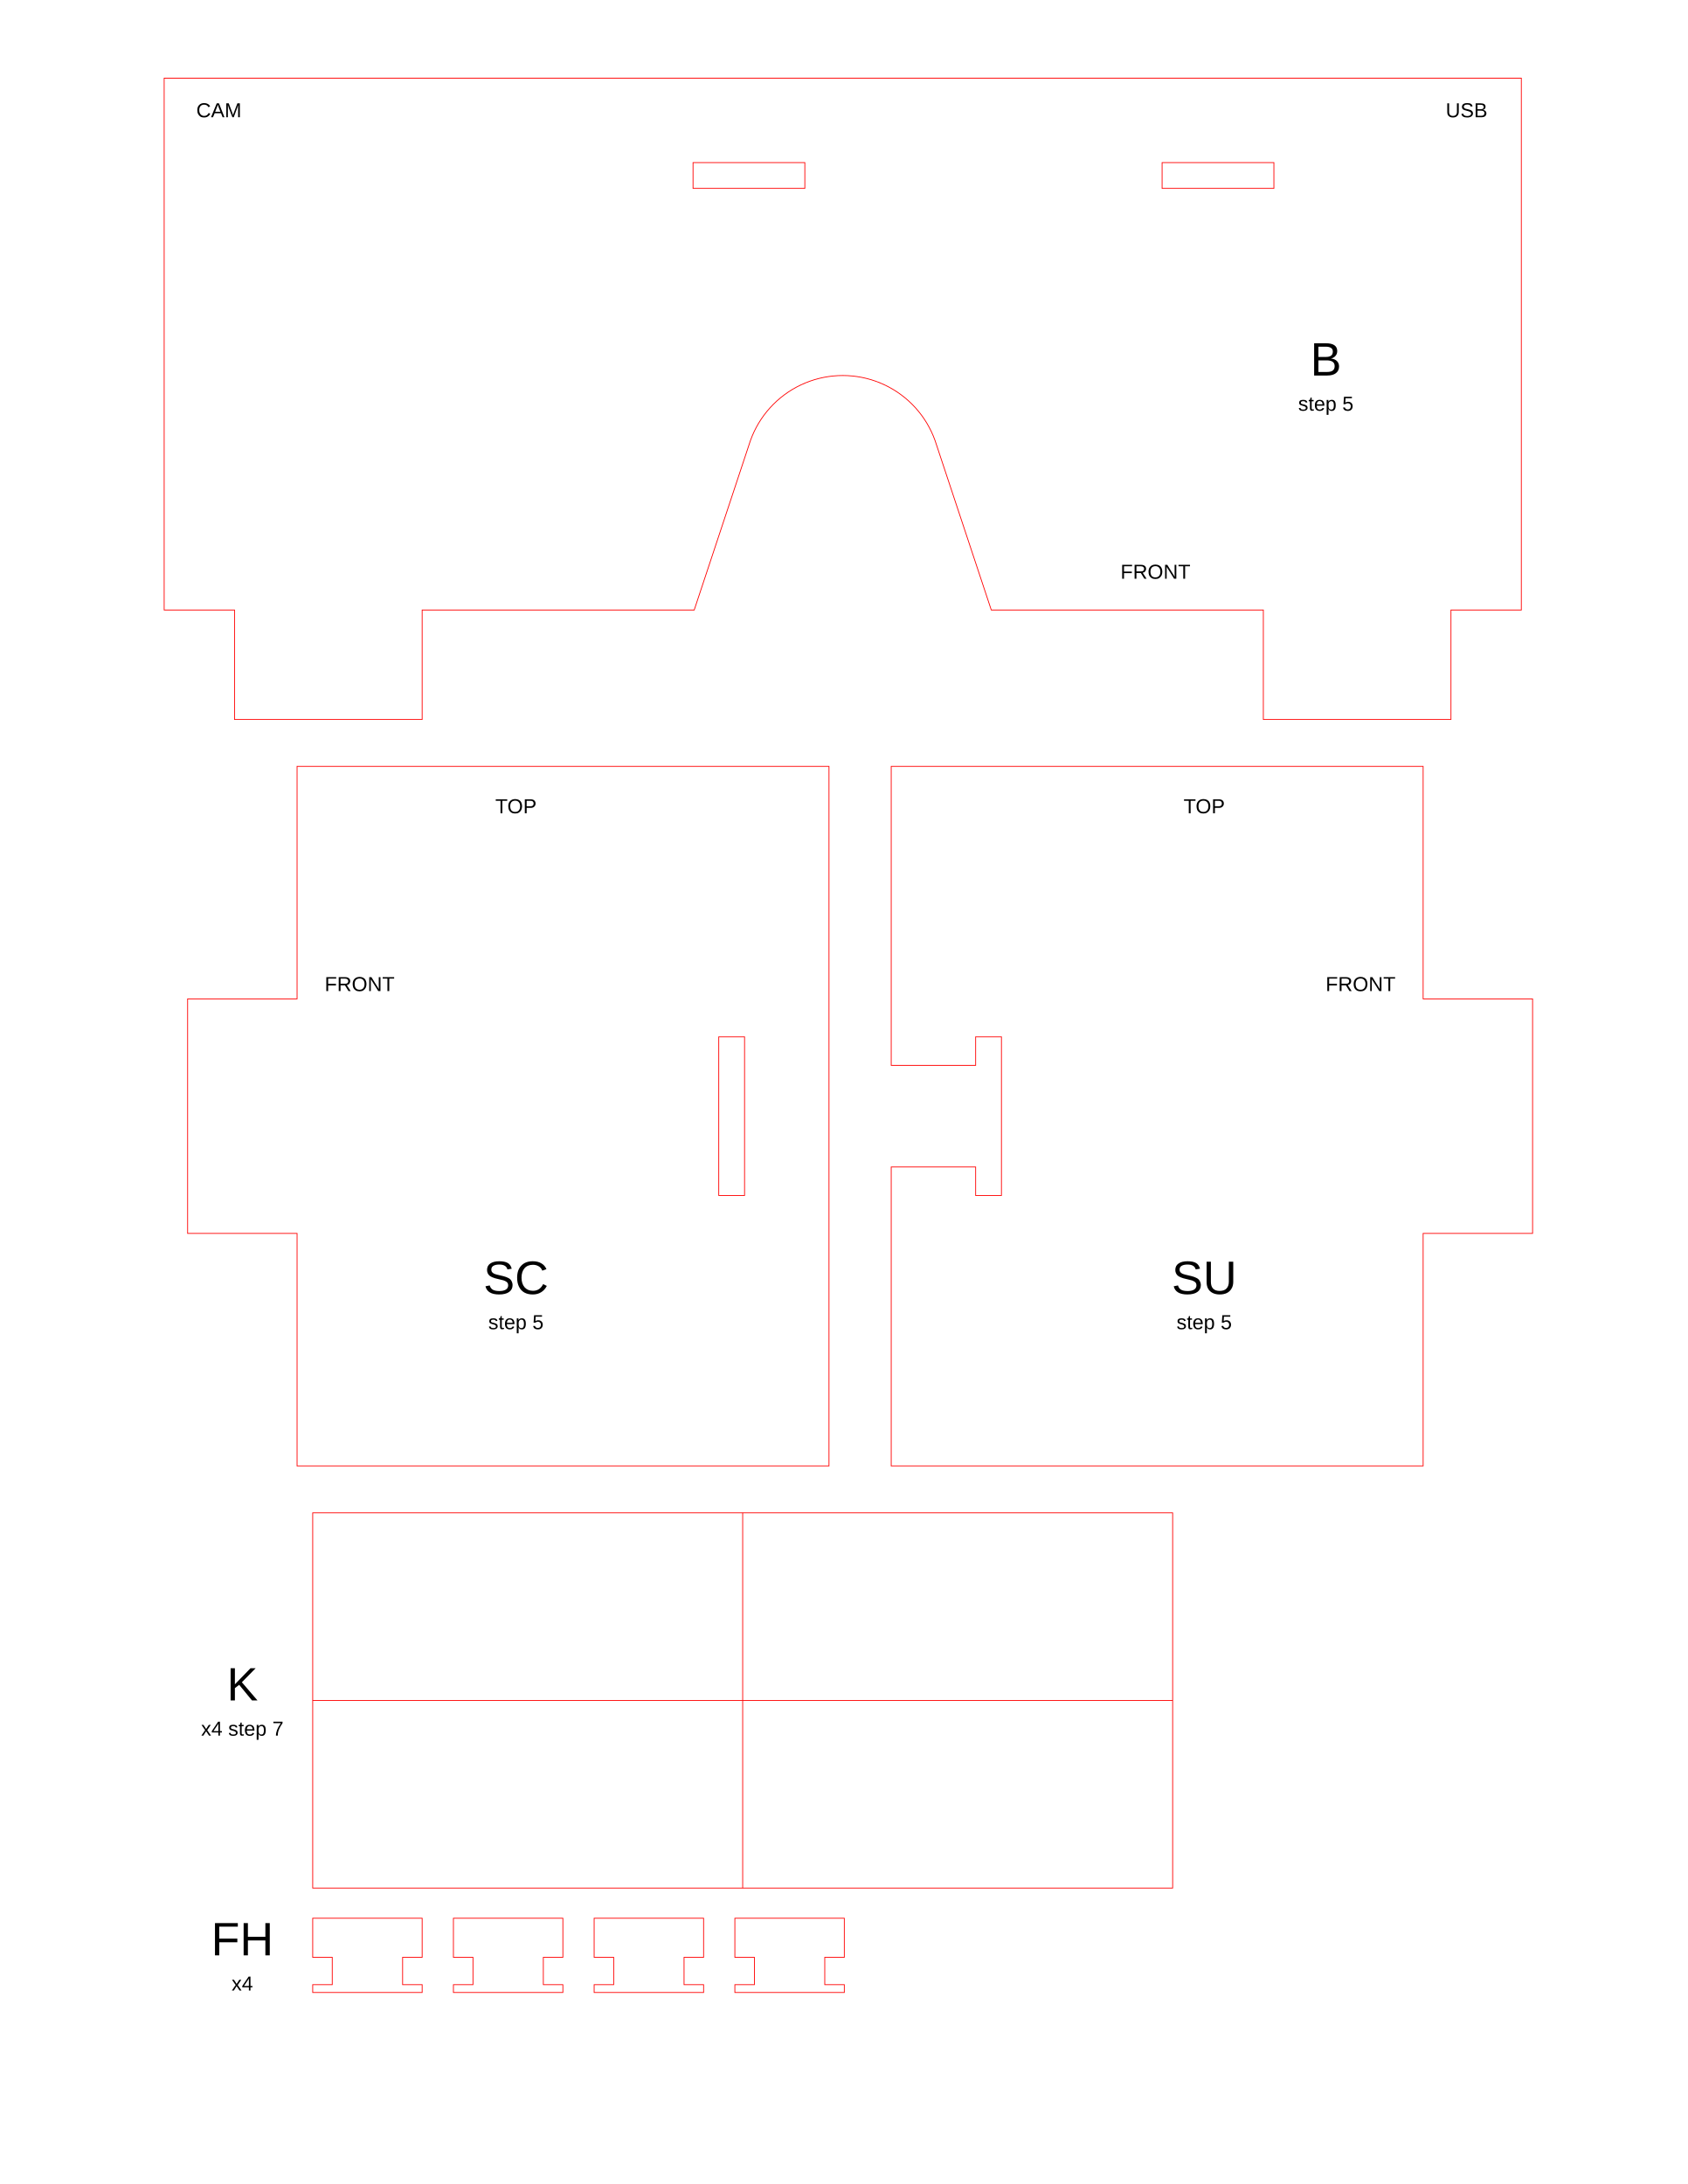
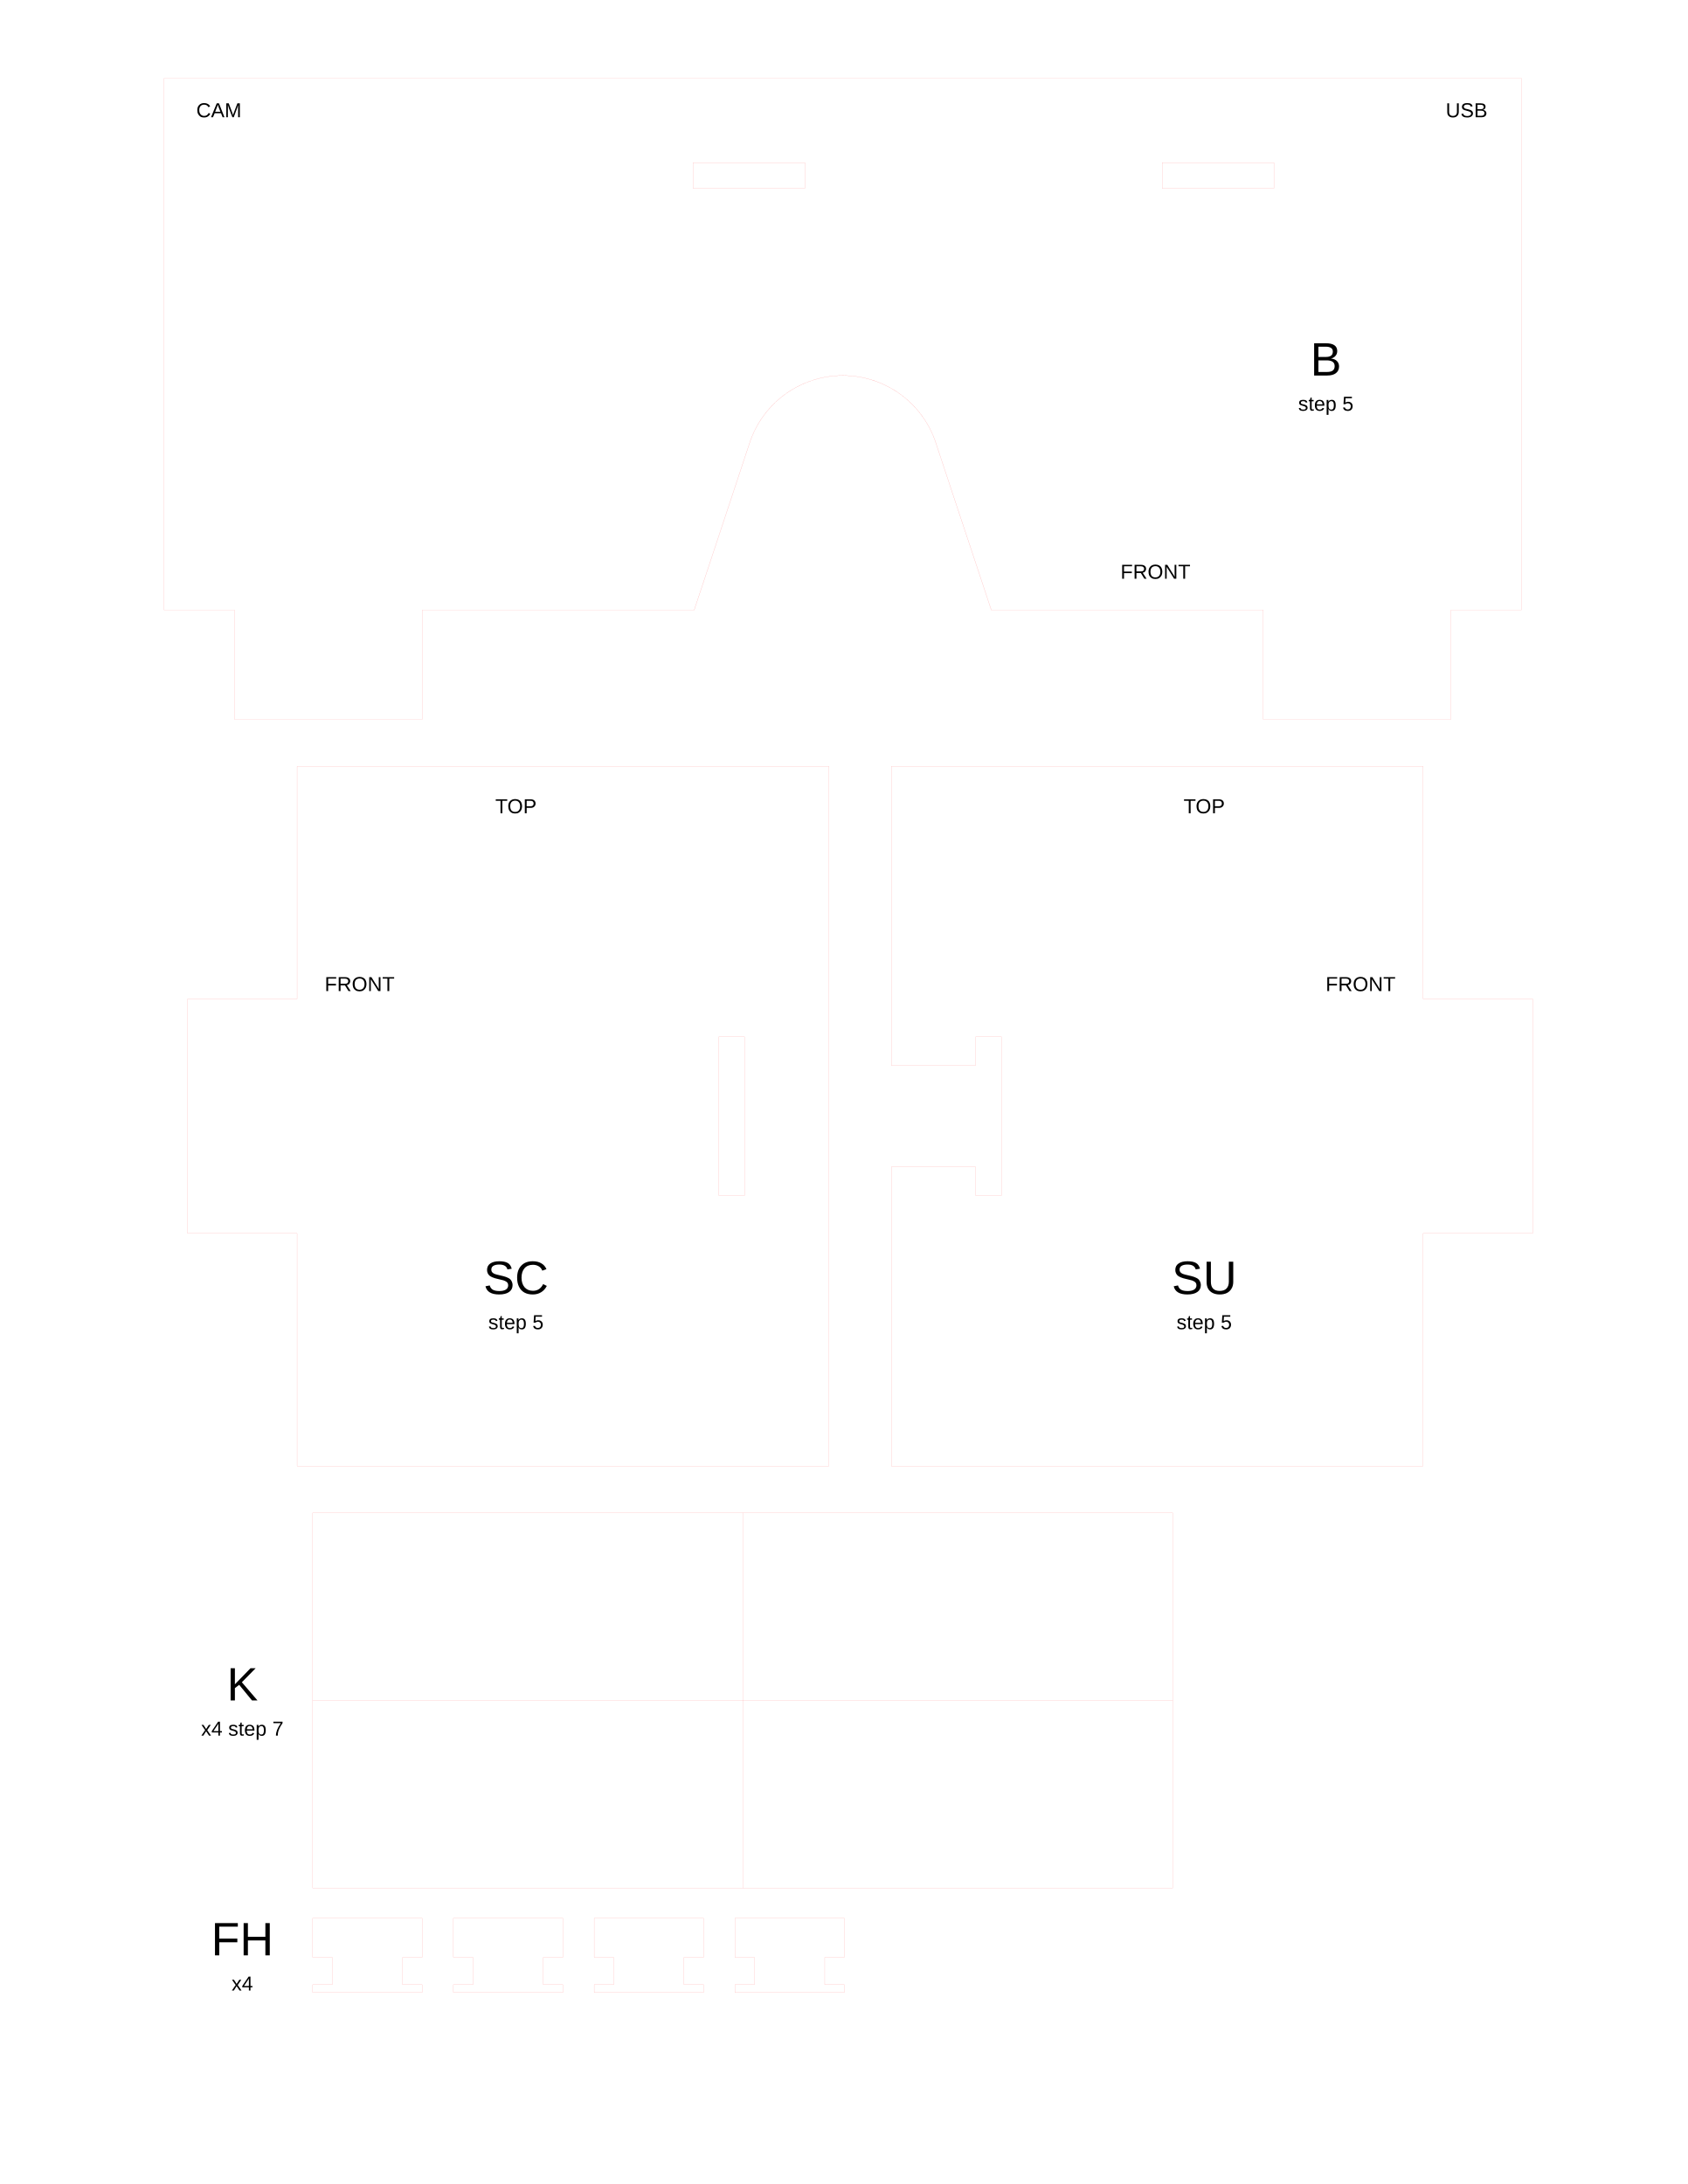
- <svg xmlns="http://www.w3.org/2000/svg" width="215.9mm" height="279.4mm" viewBox="0 0 215.9 279.4">
-   <path fill="none" stroke="#ff0000" stroke-width="0.1" d="M21.000,78.040 L21.000,10.000 L194.600,10.000 L194.600,78.040 L185.600,78.040 L185.600,92.040 L161.600,92.040 L161.600,78.040 L126.800,78.040 L119.607,56.355 L119.385,55.781 L119.136,55.218 L118.859,54.669 L118.556,54.133 L118.227,53.613 L117.872,53.110 L117.494,52.625 L117.092,52.159 L116.667,51.713 L116.221,51.288 L115.755,50.886 L115.270,50.508 L114.767,50.153 L114.247,49.824 L113.711,49.521 L113.162,49.244 L112.599,48.995 L112.025,48.773 L111.440,48.580 L110.847,48.416 L110.246,48.281 L109.640,48.176 L109.029,48.100 L108.415,48.055 L107.800,48.040 L107.185,48.055 L106.571,48.100 L105.960,48.176 L105.354,48.281 L104.753,48.416 L104.160,48.580 L103.575,48.773 L103.001,48.995 L102.438,49.244 L101.889,49.521 L101.353,49.824 L100.833,50.153 L100.330,50.508 L99.845,50.886 L99.379,51.288 L98.933,51.713 L98.508,52.159 L98.106,52.625 L97.728,53.110 L97.373,53.613 L97.044,54.133 L96.741,54.669 L96.464,55.218 L96.215,55.781 L95.993,56.355 L88.800,78.040 L54.000,78.040 L54.000,92.040 L30.000,92.040 L30.000,78.040 L21.000,78.040 Z" />
-   <path fill="none" stroke="#ff0000" stroke-width="0.1" d="M88.650,20.800 L88.650,24.100 L102.950,24.100 L102.950,20.800 L88.650,20.800 Z" />
-   <path fill="none" stroke="#ff0000" stroke-width="0.1" d="M162.950,20.800 L148.650,20.800 L148.650,24.100 L162.950,24.100 L162.950,20.800 Z" />
-   <path fill="none" stroke="#ff0000" stroke-width="0.1" d="M24.000,127.790 L38.000,127.790 L38.000,98.040 L106.040,98.040 L106.040,187.540 L38.000,187.540 L38.000,157.790 L24.000,157.790 L24.000,127.790 Z" />
-   <path fill="none" stroke="#ff0000" stroke-width="0.1" d="M95.240,132.640 L91.940,132.640 L91.940,152.940 L95.240,152.940 L95.240,132.640 Z" />
-   <path fill="none" stroke="#ff0000" stroke-width="0.1" d="M182.040,127.790 L182.040,98.040 L114.000,98.040 L114.000,136.290 L124.800,136.290 L124.800,132.640 L128.100,132.640 L128.100,152.940 L124.800,152.940 L124.800,149.290 L114.000,149.290 L114.000,187.540 L182.040,187.540 L182.040,157.790 L196.040,157.790 L196.040,127.790 L182.040,127.790 Z" />
-   <path fill="none" stroke="#ff0000" stroke-width="0.1" d="M40.000,217.540 L40.000,193.540 L95.000,193.540 L150.000,193.540 L150.000,217.540 L150.000,241.540 L95.000,241.540 L40.000,241.540 L40.000,217.540 Z" />
-   <path fill="none" stroke="#ff0000" stroke-width="0.1" d="M95.000,241.540 L95.000,193.540" />
-   <path fill="none" stroke="#ff0000" stroke-width="0.1" d="M40.000,217.540 L150.000,217.540" />
-   <path fill="none" stroke="#ff0000" stroke-width="0.1" d="M51.500,250.400 L51.500,253.900 L54.000,253.900 L54.000,254.900 L40.000,254.900 L40.000,253.900 L42.500,253.900 L42.500,250.400 L40.000,250.400 L40.000,245.400 L54.000,245.400 L54.000,250.400 L51.500,250.400 Z" />
-   <path fill="none" stroke="#ff0000" stroke-width="0.1" d="M69.500,250.400 L69.500,253.900 L72.000,253.900 L72.000,254.900 L58.000,254.900 L58.000,253.900 L60.500,253.900 L60.500,250.400 L58.000,250.400 L58.000,245.400 L72.000,245.400 L72.000,250.400 L69.500,250.400 Z" />
-   <path fill="none" stroke="#ff0000" stroke-width="0.1" d="M87.500,250.400 L87.500,253.900 L90.000,253.900 L90.000,254.900 L76.000,254.900 L76.000,253.900 L78.500,253.900 L78.500,250.400 L76.000,250.400 L76.000,245.400 L90.000,245.400 L90.000,250.400 L87.500,250.400 Z" />
-   <path fill="none" stroke="#ff0000" stroke-width="0.1" d="M105.500,250.400 L105.500,253.900 L108.000,253.900 L108.000,254.900 L94.000,254.900 L94.000,253.900 L96.500,253.900 L96.500,250.400 L94.000,250.400 L94.000,245.400 L108.000,245.400 L108.000,250.400 L105.500,250.400 Z" />
+ <svg xmlns="http://www.w3.org/2000/svg" version="1.1" width="215.9mm" height="279.4mm" viewBox="0 0 215.9 279.4">
+   <path fill="none" stroke="#ff0000" stroke-width="0.01" d="M21.000,78.040 L21.000,10.000 L194.600,10.000 L194.600,78.040 L185.600,78.040 L185.600,92.040 L161.600,92.040 L161.600,78.040 L126.800,78.040 L119.607,56.355 L119.385,55.781 L119.136,55.218 L118.859,54.669 L118.556,54.133 L118.227,53.613 L117.872,53.110 L117.494,52.625 L117.092,52.159 L116.667,51.713 L116.221,51.288 L115.755,50.886 L115.270,50.508 L114.767,50.153 L114.247,49.824 L113.711,49.521 L113.162,49.244 L112.599,48.995 L112.025,48.773 L111.440,48.580 L110.847,48.416 L110.246,48.281 L109.640,48.176 L109.029,48.100 L108.415,48.055 L107.800,48.040 L107.185,48.055 L106.571,48.100 L105.960,48.176 L105.354,48.281 L104.753,48.416 L104.160,48.580 L103.575,48.773 L103.001,48.995 L102.438,49.244 L101.889,49.521 L101.353,49.824 L100.833,50.153 L100.330,50.508 L99.845,50.886 L99.379,51.288 L98.933,51.713 L98.508,52.159 L98.106,52.625 L97.728,53.110 L97.373,53.613 L97.044,54.133 L96.741,54.669 L96.464,55.218 L96.215,55.781 L95.993,56.355 L88.800,78.040 L54.000,78.040 L54.000,92.040 L30.000,92.040 L30.000,78.040 L21.000,78.040 Z" />
+   <path fill="none" stroke="#ff0000" stroke-width="0.01" d="M88.650,20.800 L88.650,24.100 L102.950,24.100 L102.950,20.800 L88.650,20.800 Z" />
+   <path fill="none" stroke="#ff0000" stroke-width="0.01" d="M162.950,20.800 L148.650,20.800 L148.650,24.100 L162.950,24.100 L162.950,20.800 Z" />
+   <path fill="none" stroke="#ff0000" stroke-width="0.01" d="M24.000,127.790 L38.000,127.790 L38.000,98.040 L106.040,98.040 L106.040,187.540 L38.000,187.540 L38.000,157.790 L24.000,157.790 L24.000,127.790 Z" />
+   <path fill="none" stroke="#ff0000" stroke-width="0.01" d="M95.240,132.640 L91.940,132.640 L91.940,152.940 L95.240,152.940 L95.240,132.640 Z" />
+   <path fill="none" stroke="#ff0000" stroke-width="0.01" d="M182.040,127.790 L182.040,98.040 L114.000,98.040 L114.000,136.290 L124.800,136.290 L124.800,132.640 L128.100,132.640 L128.100,152.940 L124.800,152.940 L124.800,149.290 L114.000,149.290 L114.000,187.540 L182.040,187.540 L182.040,157.790 L196.040,157.790 L196.040,127.790 L182.040,127.790 Z" />
+   <path fill="none" stroke="#ff0000" stroke-width="0.01" d="M40.000,217.540 L40.000,193.540 L95.000,193.540 L150.000,193.540 L150.000,217.540 L150.000,241.540 L95.000,241.540 L40.000,241.540 L40.000,217.540 Z" />
+   <path fill="none" stroke="#ff0000" stroke-width="0.01" d="M95.000,241.540 L95.000,193.540" />
+   <path fill="none" stroke="#ff0000" stroke-width="0.01" d="M40.000,217.540 L150.000,217.540" />
+   <path fill="none" stroke="#ff0000" stroke-width="0.01" d="M51.500,250.400 L51.500,253.900 L54.000,253.900 L54.000,254.900 L40.000,254.900 L40.000,253.900 L42.500,253.900 L42.500,250.400 L40.000,250.400 L40.000,245.400 L54.000,245.400 L54.000,250.400 L51.500,250.400 Z" />
+   <path fill="none" stroke="#ff0000" stroke-width="0.01" d="M69.500,250.400 L69.500,253.900 L72.000,253.900 L72.000,254.900 L58.000,254.900 L58.000,253.900 L60.500,253.900 L60.500,250.400 L58.000,250.400 L58.000,245.400 L72.000,245.400 L72.000,250.400 L69.500,250.400 Z" />
+   <path fill="none" stroke="#ff0000" stroke-width="0.01" d="M87.500,250.400 L87.500,253.900 L90.000,253.900 L90.000,254.900 L76.000,254.900 L76.000,253.900 L78.500,253.900 L78.500,250.400 L76.000,250.400 L76.000,245.400 L90.000,245.400 L90.000,250.400 L87.500,250.400 Z" />
+   <path fill="none" stroke="#ff0000" stroke-width="0.01" d="M105.500,250.400 L105.500,253.900 L108.000,253.900 L108.000,254.900 L94.000,254.900 L94.000,253.900 L96.500,253.900 L96.500,250.400 L94.000,250.400 L94.000,245.400 L108.000,245.400 L108.000,250.400 L105.500,250.400 Z" />
  <text x="169.60" y="48.04" font-size="6" text-anchor="middle" fill="#000000" font-family="Arial, DejaVu Sans, sans-serif">B</text>
  <text x="169.60" y="52.54" font-size="2.6" text-anchor="middle" fill="#000000" font-family="Arial, DejaVu Sans, sans-serif">step 5</text>
  <text x="147.80" y="74.04" font-size="2.6" text-anchor="middle" fill="#000000" font-family="Arial, DejaVu Sans, sans-serif">FRONT</text>
  <text x="28.00" y="15.00" font-size="2.6" text-anchor="middle" fill="#000000" font-family="Arial, DejaVu Sans, sans-serif">CAM</text>
  <text x="187.60" y="15.00" font-size="2.6" text-anchor="middle" fill="#000000" font-family="Arial, DejaVu Sans, sans-serif">USB</text>
  <text x="66.00" y="165.54" font-size="6" text-anchor="middle" fill="#000000" font-family="Arial, DejaVu Sans, sans-serif">SC</text>
  <text x="66.00" y="170.04" font-size="2.6" text-anchor="middle" fill="#000000" font-family="Arial, DejaVu Sans, sans-serif">step 5</text>
  <text x="46.00" y="126.79" font-size="2.6" text-anchor="middle" fill="#000000" font-family="Arial, DejaVu Sans, sans-serif">FRONT</text>
  <text x="66.00" y="104.04" font-size="2.6" text-anchor="middle" fill="#000000" font-family="Arial, DejaVu Sans, sans-serif">TOP</text>
  <text x="154.04" y="165.54" font-size="6" text-anchor="middle" fill="#000000" font-family="Arial, DejaVu Sans, sans-serif">SU</text>
  <text x="154.04" y="170.04" font-size="2.6" text-anchor="middle" fill="#000000" font-family="Arial, DejaVu Sans, sans-serif">step 5</text>
  <text x="174.04" y="126.79" font-size="2.6" text-anchor="middle" fill="#000000" font-family="Arial, DejaVu Sans, sans-serif">FRONT</text>
  <text x="154.04" y="104.04" font-size="2.6" text-anchor="middle" fill="#000000" font-family="Arial, DejaVu Sans, sans-serif">TOP</text>
  <text x="31.00" y="217.54" font-size="6" text-anchor="middle" fill="#000000" font-family="Arial, DejaVu Sans, sans-serif">K</text>
  <text x="31.00" y="222.04" font-size="2.6" text-anchor="middle" fill="#000000" font-family="Arial, DejaVu Sans, sans-serif">x4  step 7</text>
  <text x="31.00" y="250.15" font-size="6" text-anchor="middle" fill="#000000" font-family="Arial, DejaVu Sans, sans-serif">FH</text>
  <text x="31.00" y="254.65" font-size="2.6" text-anchor="middle" fill="#000000" font-family="Arial, DejaVu Sans, sans-serif">x4</text>
</svg>
